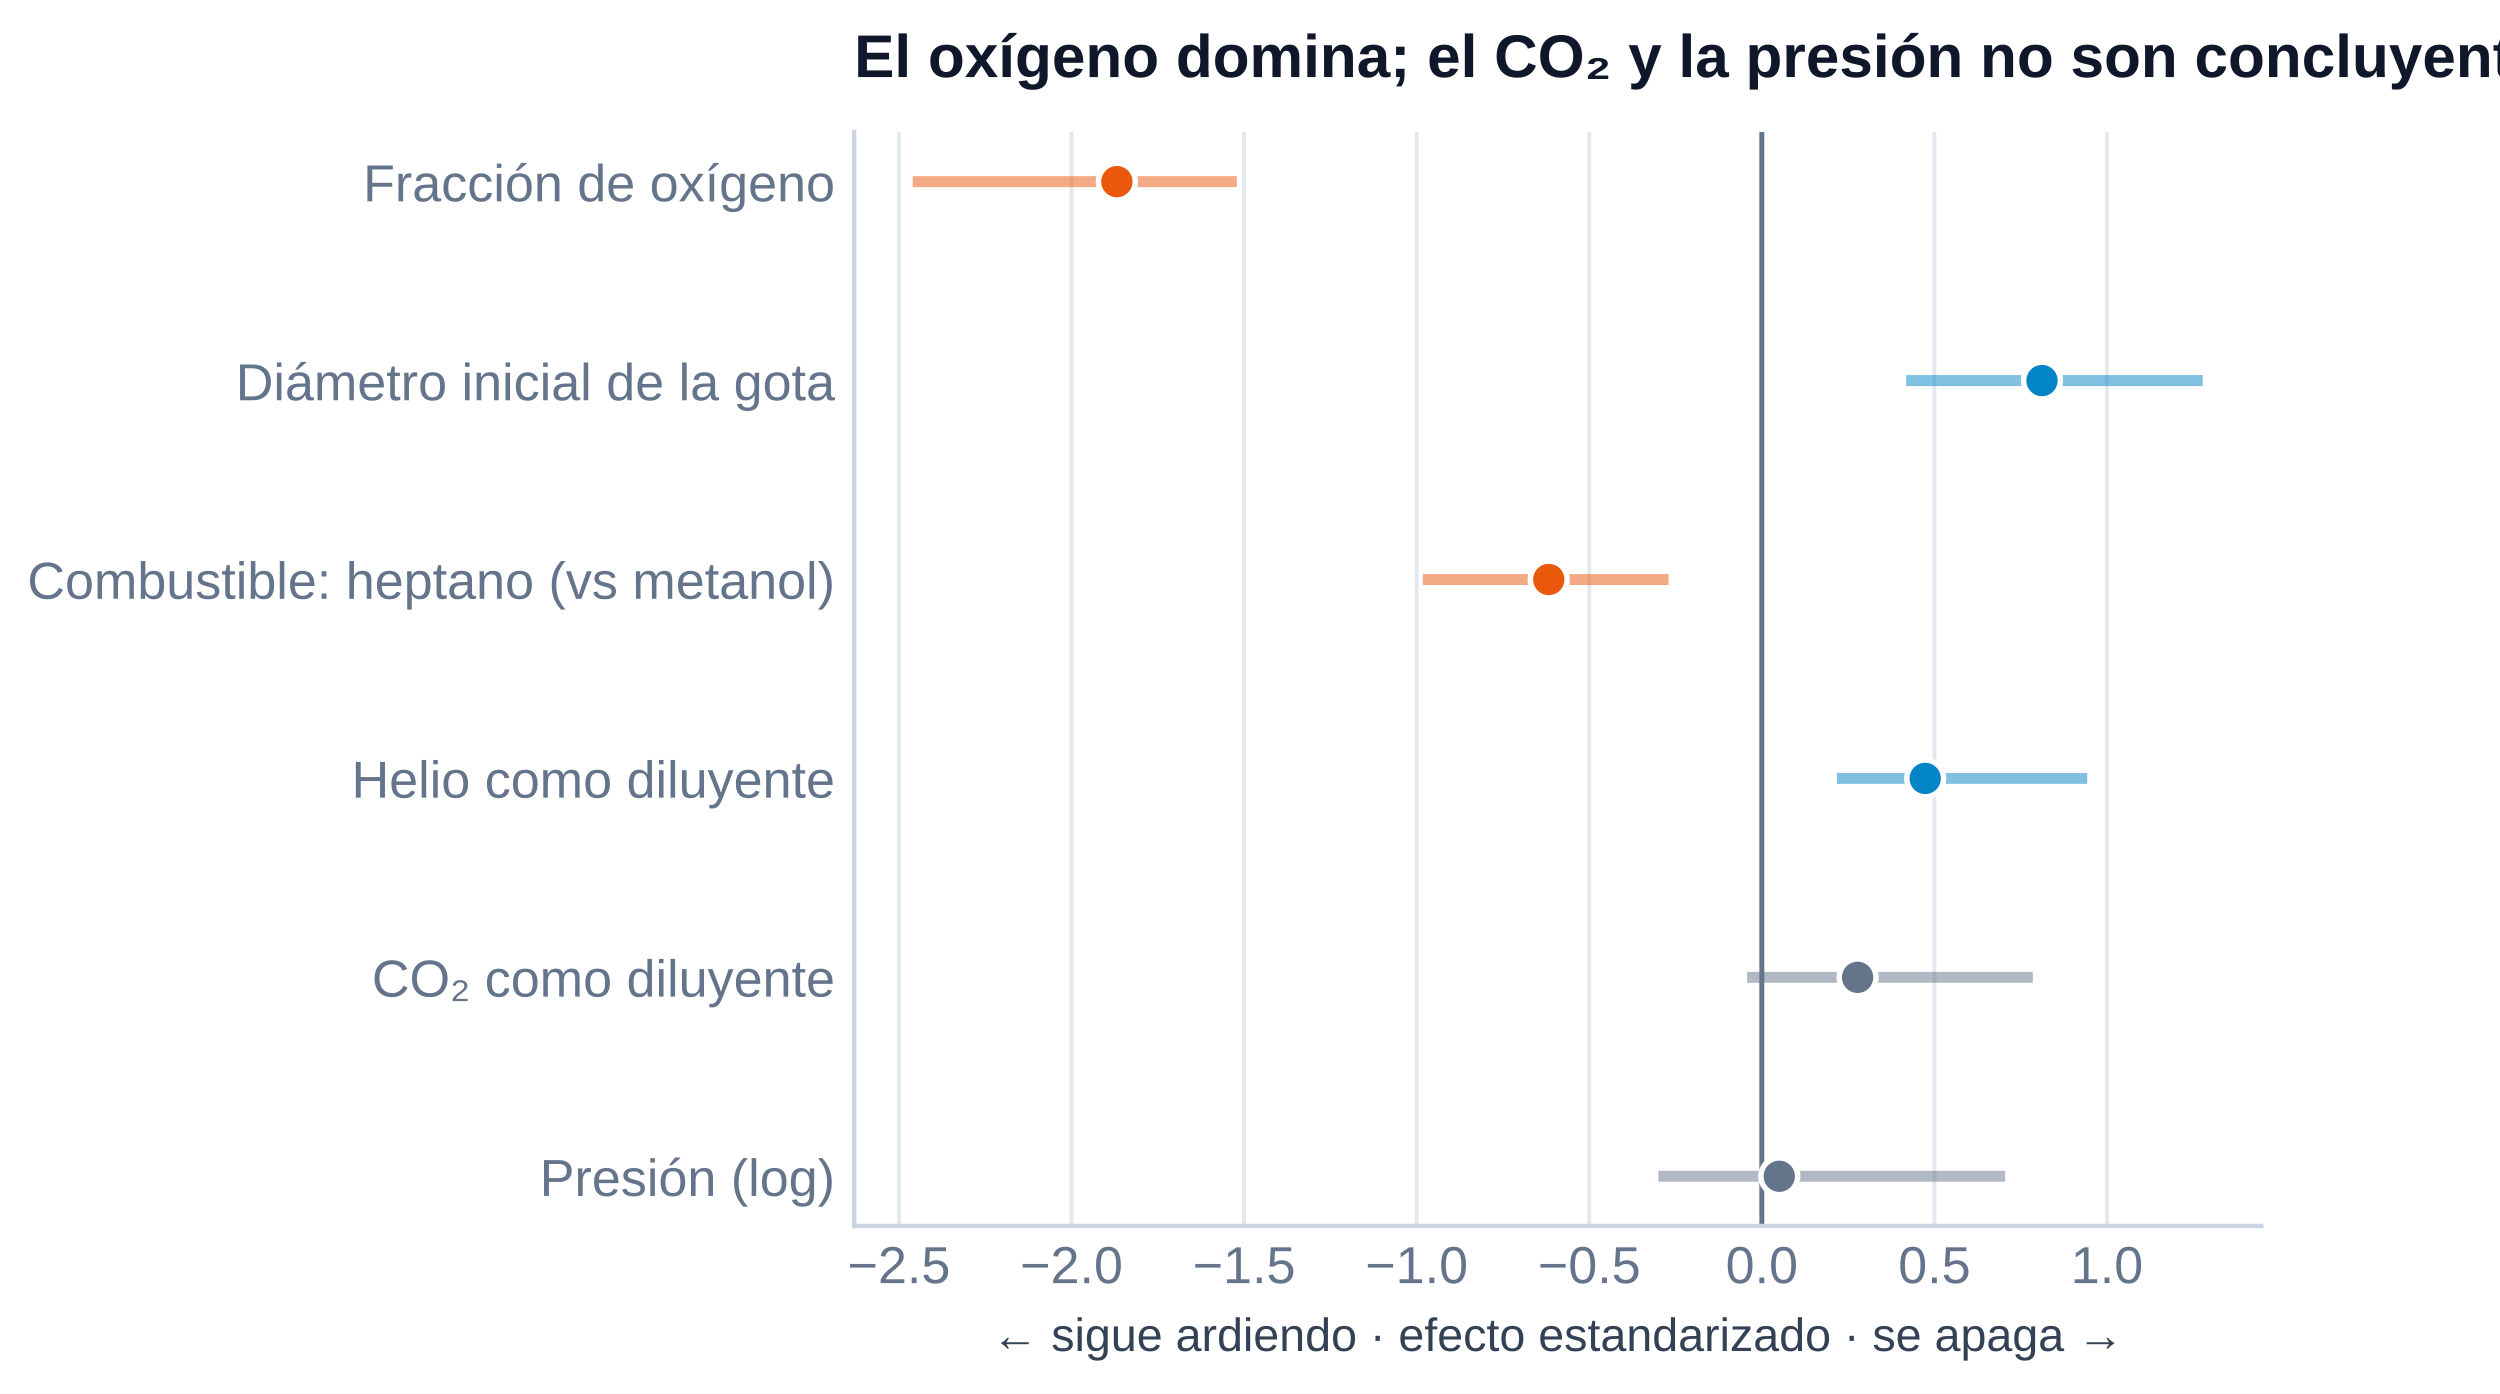
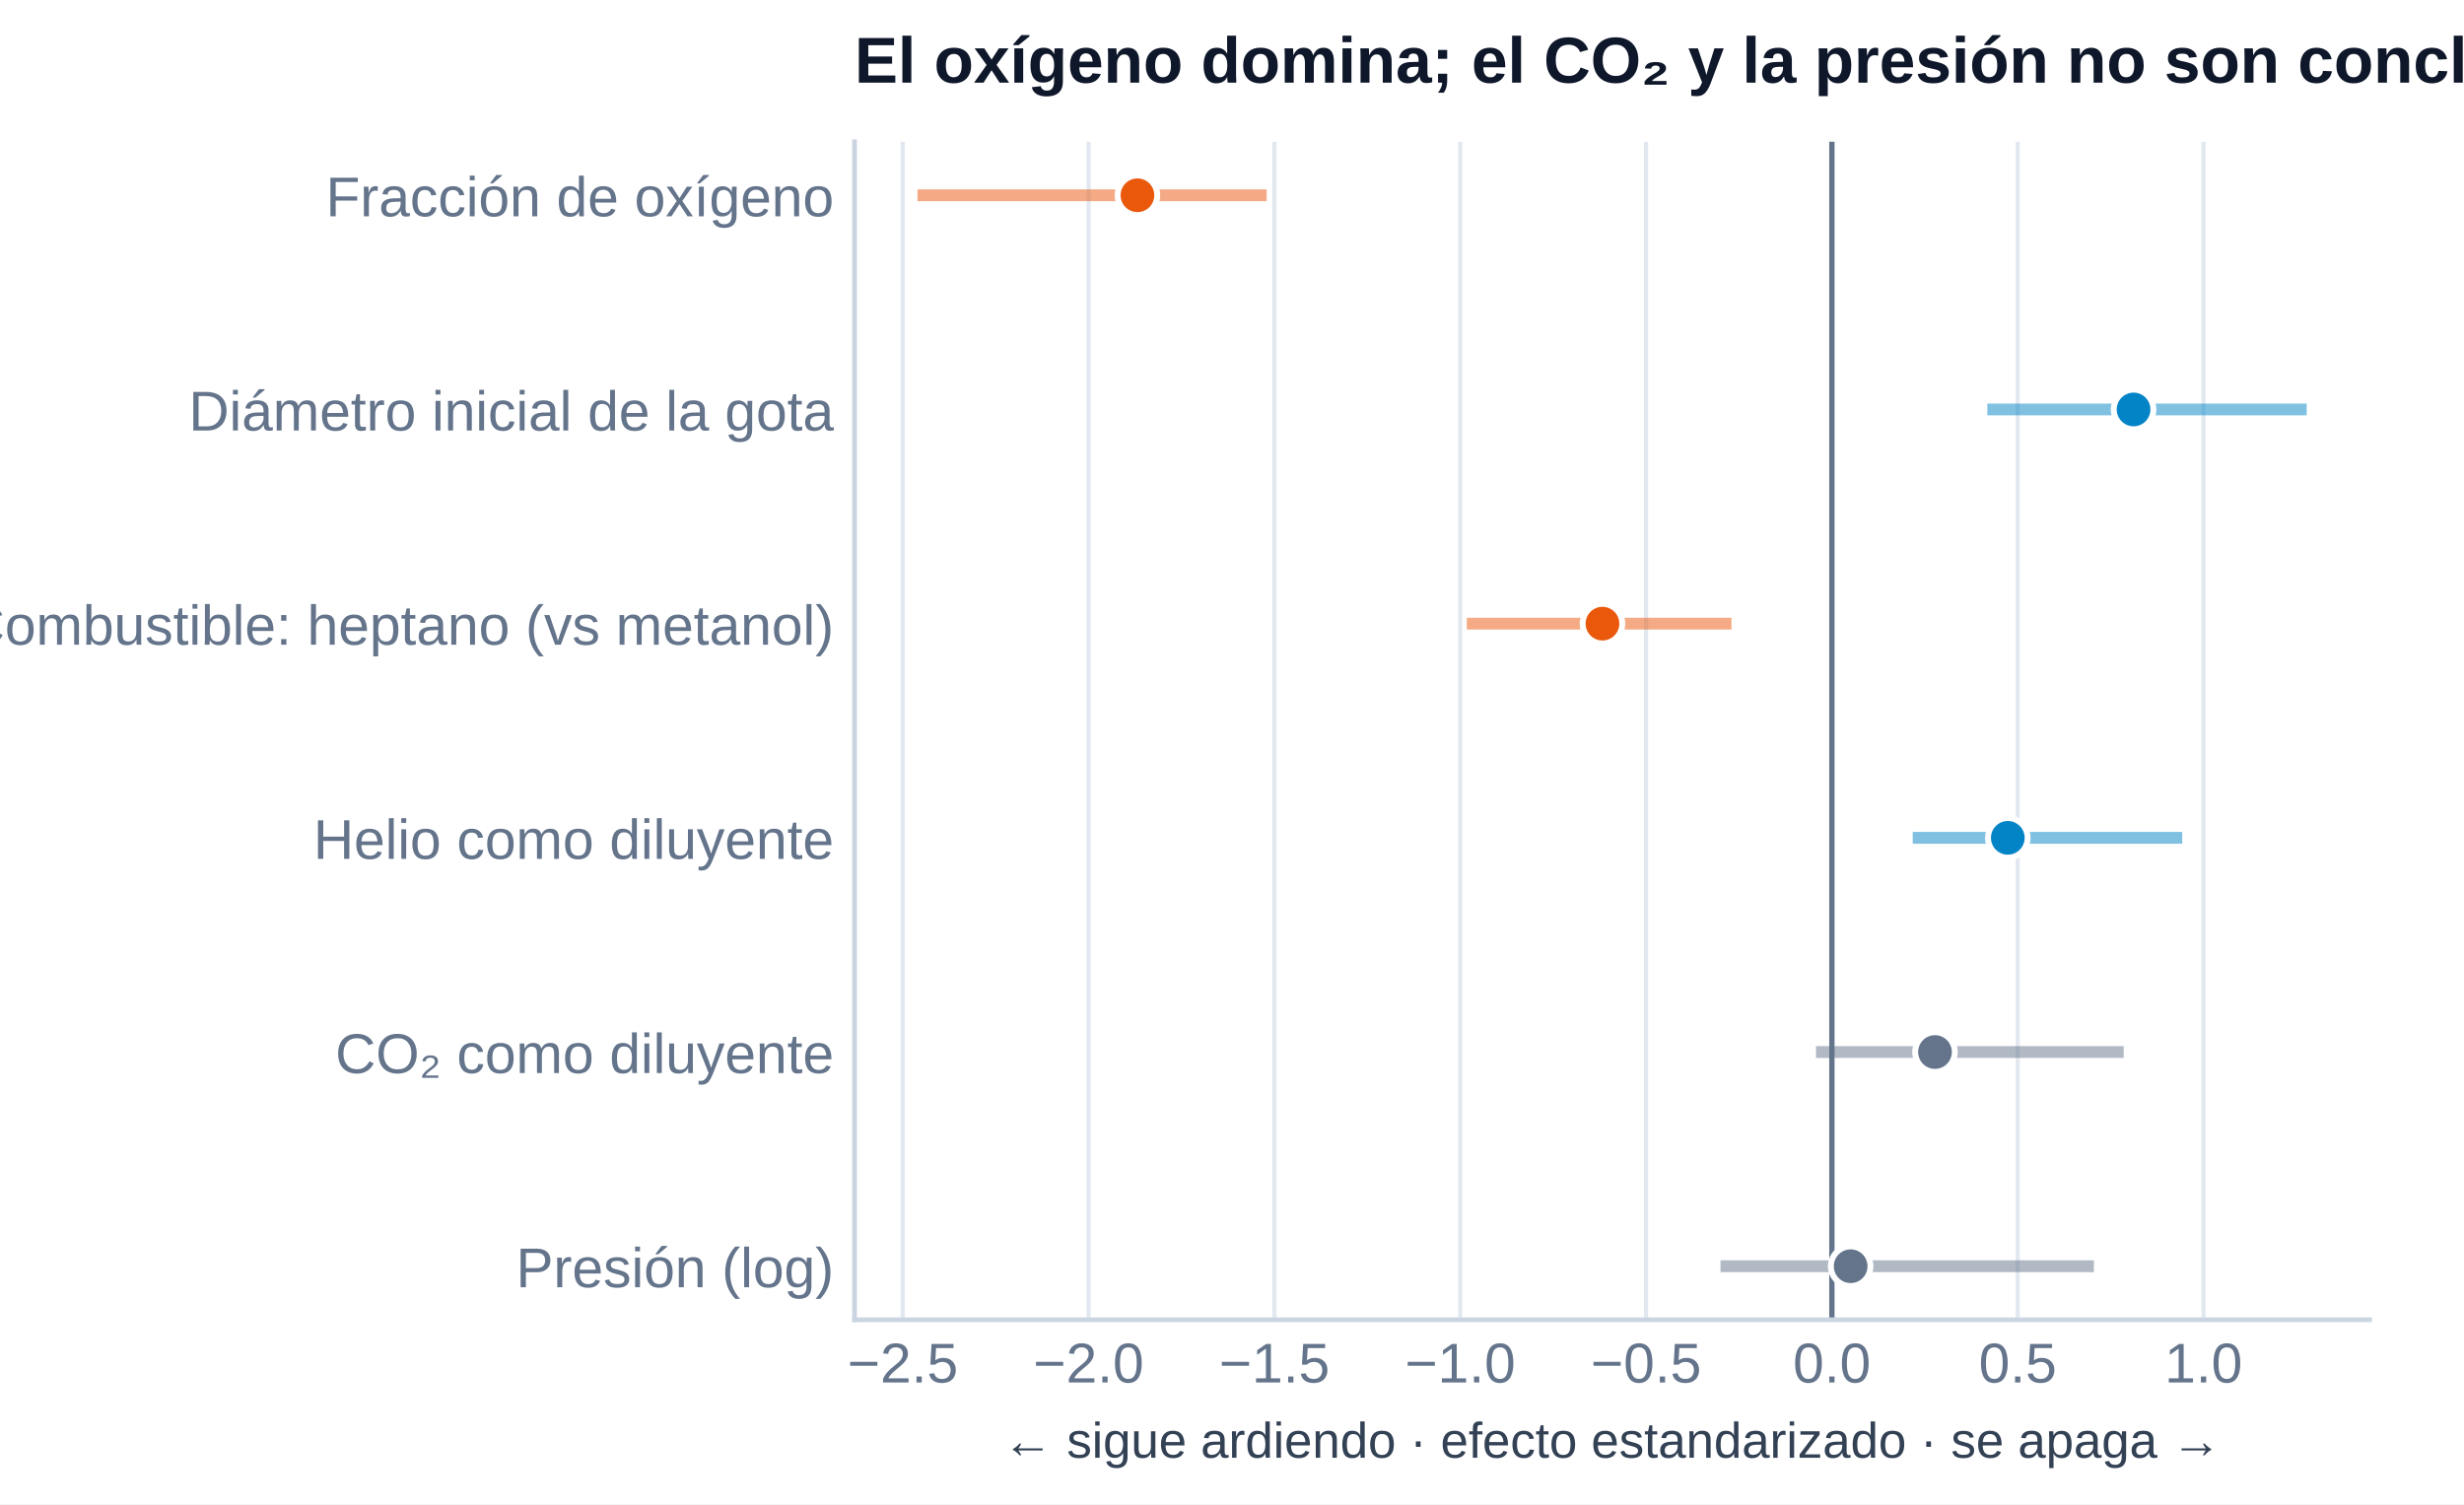
- <svg xmlns="http://www.w3.org/2000/svg" xmlns:xlink="http://www.w3.org/1999/xlink" width="456.05pt" height="254.206pt" viewBox="0 0 456.05 254.206" version="1.1">
+ <svg xmlns="http://www.w3.org/2000/svg" xmlns:xlink="http://www.w3.org/1999/xlink" width="417.446pt" height="254.854pt" viewBox="0 0 417.446 254.854" version="1.1">
  <defs>
    <style type="text/css">*{stroke-linejoin: round; stroke-linecap: butt}</style>
  </defs>
  <g id="figure_1">
    <g id="patch_1">
-       <path d="M 0 254.206  L 456.05 254.206  L 456.05 0  L 0 0  z " style="fill: #ffffff" />
+       <path d="M 0 254.854  L 417.446 254.854  L 417.446 0  L 0 0  z " style="fill: #ffffff" />
    </g>
    <g id="axes_1">
      <g id="patch_2">
-         <path d="M 155.817 223.647  L 412.497 223.647  L 412.497 24.063  L 155.817 24.063  z " style="fill: #ffffff" />
+         <path d="M 144.778 223.594  L 401.457 223.594  L 401.457 24.01  L 144.778 24.01  z " style="fill: #ffffff" />
      </g>
      <g id="matplotlib.axis_1">
        <g id="xtick_1">
          <g id="line2d_1">
-             <path d="M 163.985 223.647  L 163.985 24.063  " clip-path="url(#p979456b87a)" style="fill: none; stroke: #e2e8f0; stroke-width: 0.7; stroke-linecap: square" />
+             <path d="M 152.945 223.594  L 152.945 24.01  " clip-path="url(#p76f3433677)" style="fill: none; stroke: #e2e8f0; stroke-width: 0.7; stroke-linecap: square" />
          </g>
          <g id="line2d_2" />
          <g id="text_1">
-             <text style="font-size: 9.5px; font-family: 'Segoe UI', 'Calibri', 'Arial', 'DejaVu Sans'; text-anchor: middle; fill: #64748b" x="163.985" y="234.064" transform="rotate(-0 163.9846 234.0635)">−2.5</text>
+             <text style="font-size: 9.5px; font-family: 'Segoe UI', 'Calibri', 'Carlito', 'Arial', 'Liberation Sans', 'DejaVu Sans'; text-anchor: middle; fill: #64748b" x="152.945" y="234.219" transform="rotate(-0 152.9453 234.219)">−2.5</text>
          </g>
        </g>
        <g id="xtick_2">
          <g id="line2d_3">
-             <path d="M 195.466 223.647  L 195.466 24.063  " clip-path="url(#p979456b87a)" style="fill: none; stroke: #e2e8f0; stroke-width: 0.7; stroke-linecap: square" />
+             <path d="M 184.427 223.594  L 184.427 24.01  " clip-path="url(#p76f3433677)" style="fill: none; stroke: #e2e8f0; stroke-width: 0.7; stroke-linecap: square" />
          </g>
          <g id="line2d_4" />
          <g id="text_2">
-             <text style="font-size: 9.5px; font-family: 'Segoe UI', 'Calibri', 'Arial', 'DejaVu Sans'; text-anchor: middle; fill: #64748b" x="195.466" y="234.064" transform="rotate(-0 195.4665 234.0635)">−2.0</text>
+             <text style="font-size: 9.5px; font-family: 'Segoe UI', 'Calibri', 'Carlito', 'Arial', 'Liberation Sans', 'DejaVu Sans'; text-anchor: middle; fill: #64748b" x="184.427" y="234.219" transform="rotate(-0 184.4272 234.219)">−2.0</text>
          </g>
        </g>
        <g id="xtick_3">
          <g id="line2d_5">
-             <path d="M 226.948 223.647  L 226.948 24.063  " clip-path="url(#p979456b87a)" style="fill: none; stroke: #e2e8f0; stroke-width: 0.7; stroke-linecap: square" />
+             <path d="M 215.909 223.594  L 215.909 24.01  " clip-path="url(#p76f3433677)" style="fill: none; stroke: #e2e8f0; stroke-width: 0.7; stroke-linecap: square" />
          </g>
          <g id="line2d_6" />
          <g id="text_3">
-             <text style="font-size: 9.5px; font-family: 'Segoe UI', 'Calibri', 'Arial', 'DejaVu Sans'; text-anchor: middle; fill: #64748b" x="226.948" y="234.064" transform="rotate(-0 226.9483 234.0635)">−1.5</text>
+             <text style="font-size: 9.5px; font-family: 'Segoe UI', 'Calibri', 'Carlito', 'Arial', 'Liberation Sans', 'DejaVu Sans'; text-anchor: middle; fill: #64748b" x="215.909" y="234.219" transform="rotate(-0 215.909 234.219)">−1.5</text>
          </g>
        </g>
        <g id="xtick_4">
          <g id="line2d_7">
-             <path d="M 258.43 223.647  L 258.43 24.063  " clip-path="url(#p979456b87a)" style="fill: none; stroke: #e2e8f0; stroke-width: 0.7; stroke-linecap: square" />
+             <path d="M 247.391 223.594  L 247.391 24.01  " clip-path="url(#p76f3433677)" style="fill: none; stroke: #e2e8f0; stroke-width: 0.7; stroke-linecap: square" />
          </g>
          <g id="line2d_8" />
          <g id="text_4">
-             <text style="font-size: 9.5px; font-family: 'Segoe UI', 'Calibri', 'Arial', 'DejaVu Sans'; text-anchor: middle; fill: #64748b" x="258.43" y="234.064" transform="rotate(-0 258.4302 234.0635)">−1.0</text>
+             <text style="font-size: 9.5px; font-family: 'Segoe UI', 'Calibri', 'Carlito', 'Arial', 'Liberation Sans', 'DejaVu Sans'; text-anchor: middle; fill: #64748b" x="247.391" y="234.219" transform="rotate(-0 247.3909 234.219)">−1.0</text>
          </g>
        </g>
        <g id="xtick_5">
          <g id="line2d_9">
-             <path d="M 289.912 223.647  L 289.912 24.063  " clip-path="url(#p979456b87a)" style="fill: none; stroke: #e2e8f0; stroke-width: 0.7; stroke-linecap: square" />
+             <path d="M 278.873 223.594  L 278.873 24.01  " clip-path="url(#p76f3433677)" style="fill: none; stroke: #e2e8f0; stroke-width: 0.7; stroke-linecap: square" />
          </g>
          <g id="line2d_10" />
          <g id="text_5">
-             <text style="font-size: 9.5px; font-family: 'Segoe UI', 'Calibri', 'Arial', 'DejaVu Sans'; text-anchor: middle; fill: #64748b" x="289.912" y="234.064" transform="rotate(-0 289.912 234.0635)">−0.5</text>
+             <text style="font-size: 9.5px; font-family: 'Segoe UI', 'Calibri', 'Carlito', 'Arial', 'Liberation Sans', 'DejaVu Sans'; text-anchor: middle; fill: #64748b" x="278.873" y="234.219" transform="rotate(-0 278.8727 234.219)">−0.5</text>
          </g>
        </g>
        <g id="xtick_6">
          <g id="line2d_11">
-             <path d="M 321.394 223.647  L 321.394 24.063  " clip-path="url(#p979456b87a)" style="fill: none; stroke: #e2e8f0; stroke-width: 0.7; stroke-linecap: square" />
+             <path d="M 310.355 223.594  L 310.355 24.01  " clip-path="url(#p76f3433677)" style="fill: none; stroke: #e2e8f0; stroke-width: 0.7; stroke-linecap: square" />
          </g>
          <g id="line2d_12" />
          <g id="text_6">
-             <text style="font-size: 9.5px; font-family: 'Segoe UI', 'Calibri', 'Arial', 'DejaVu Sans'; text-anchor: middle; fill: #64748b" x="321.394" y="234.064" transform="rotate(-0 321.3939 234.0635)">0.0</text>
+             <text style="font-size: 9.5px; font-family: 'Segoe UI', 'Calibri', 'Carlito', 'Arial', 'Liberation Sans', 'DejaVu Sans'; text-anchor: middle; fill: #64748b" x="310.355" y="234.219" transform="rotate(-0 310.3546 234.219)">0.0</text>
          </g>
        </g>
        <g id="xtick_7">
          <g id="line2d_13">
-             <path d="M 352.876 223.647  L 352.876 24.063  " clip-path="url(#p979456b87a)" style="fill: none; stroke: #e2e8f0; stroke-width: 0.7; stroke-linecap: square" />
+             <path d="M 341.836 223.594  L 341.836 24.01  " clip-path="url(#p76f3433677)" style="fill: none; stroke: #e2e8f0; stroke-width: 0.7; stroke-linecap: square" />
          </g>
          <g id="line2d_14" />
          <g id="text_7">
-             <text style="font-size: 9.5px; font-family: 'Segoe UI', 'Calibri', 'Arial', 'DejaVu Sans'; text-anchor: middle; fill: #64748b" x="352.876" y="234.064" transform="rotate(-0 352.8757 234.0635)">0.5</text>
+             <text style="font-size: 9.5px; font-family: 'Segoe UI', 'Calibri', 'Carlito', 'Arial', 'Liberation Sans', 'DejaVu Sans'; text-anchor: middle; fill: #64748b" x="341.836" y="234.219" transform="rotate(-0 341.8364 234.219)">0.5</text>
          </g>
        </g>
        <g id="xtick_8">
          <g id="line2d_15">
-             <path d="M 384.358 223.647  L 384.358 24.063  " clip-path="url(#p979456b87a)" style="fill: none; stroke: #e2e8f0; stroke-width: 0.7; stroke-linecap: square" />
+             <path d="M 373.318 223.594  L 373.318 24.01  " clip-path="url(#p76f3433677)" style="fill: none; stroke: #e2e8f0; stroke-width: 0.7; stroke-linecap: square" />
          </g>
          <g id="line2d_16" />
          <g id="text_8">
-             <text style="font-size: 9.5px; font-family: 'Segoe UI', 'Calibri', 'Arial', 'DejaVu Sans'; text-anchor: middle; fill: #64748b" x="384.358" y="234.064" transform="rotate(-0 384.3576 234.0635)">1.0</text>
+             <text style="font-size: 9.5px; font-family: 'Segoe UI', 'Calibri', 'Carlito', 'Arial', 'Liberation Sans', 'DejaVu Sans'; text-anchor: middle; fill: #64748b" x="373.318" y="234.219" transform="rotate(-0 373.3183 234.219)">1.0</text>
          </g>
        </g>
        <g id="text_9">
-           <text style="font-size: 8.5px; font-family: 'Segoe UI', 'Calibri', 'Arial', 'DejaVu Sans'; text-anchor: middle; fill: #334155" x="284.157" y="246.446" transform="rotate(-0 284.1568 246.4458)">← sigue ardiendo · efecto estandarizado · se apaga →</text>
+           <text style="font-size: 8.5px; font-family: 'Segoe UI', 'Calibri', 'Carlito', 'Arial', 'Liberation Sans', 'DejaVu Sans'; text-anchor: middle; fill: #334155" x="273.118" y="246.969" transform="rotate(-0 273.1175 246.969)">← sigue ardiendo · efecto estandarizado · se apaga →</text>
        </g>
      </g>
      <g id="matplotlib.axis_2">
        <g id="ytick_1">
          <g id="line2d_17" />
          <g id="text_10">
-             <text style="font-size: 9.5px; font-family: 'Segoe UI', 'Calibri', 'Arial', 'DejaVu Sans'; text-anchor: end; fill: #64748b" x="152.317" y="218.161" transform="rotate(-0 152.3168 218.1608)">Presión (log)</text>
+             <text style="font-size: 9.5px; font-family: 'Segoe UI', 'Calibri', 'Carlito', 'Arial', 'Liberation Sans', 'DejaVu Sans'; text-anchor: end; fill: #64748b" x="141.278" y="218.084" transform="rotate(-0 141.2775 218.0845)">Presión (log)</text>
          </g>
        </g>
        <g id="ytick_2">
          <g id="line2d_18" />
          <g id="text_11">
-             <text style="font-size: 9.5px; font-family: 'Segoe UI', 'Calibri', 'Arial', 'DejaVu Sans'; text-anchor: end; fill: #64748b" x="152.317" y="181.804" transform="rotate(-0 152.3168 181.8038)">CO₂ como diluyente</text>
+             <text style="font-size: 9.5px; font-family: 'Segoe UI', 'Calibri', 'Carlito', 'Arial', 'Liberation Sans', 'DejaVu Sans'; text-anchor: end; fill: #64748b" x="141.278" y="181.797" transform="rotate(-0 141.2775 181.7965)">CO₂ como diluyente</text>
          </g>
        </g>
        <g id="ytick_3">
          <g id="line2d_19" />
          <g id="text_12">
-             <text style="font-size: 9.5px; font-family: 'Segoe UI', 'Calibri', 'Arial', 'DejaVu Sans'; text-anchor: end; fill: #64748b" x="152.317" y="145.516" transform="rotate(-0 152.3168 145.5158)">Helio como diluyente</text>
+             <text style="font-size: 9.5px; font-family: 'Segoe UI', 'Calibri', 'Carlito', 'Arial', 'Liberation Sans', 'DejaVu Sans'; text-anchor: end; fill: #64748b" x="141.278" y="145.508" transform="rotate(-0 141.2775 145.5085)">Helio como diluyente</text>
          </g>
        </g>
        <g id="ytick_4">
          <g id="line2d_20" />
          <g id="text_13">
-             <text style="font-size: 9.5px; font-family: 'Segoe UI', 'Calibri', 'Arial', 'DejaVu Sans'; text-anchor: end; fill: #64748b" x="152.317" y="109.228" transform="rotate(-0 152.3168 109.2278)">Combustible: heptano (vs metanol)</text>
+             <text style="font-size: 9.5px; font-family: 'Segoe UI', 'Calibri', 'Carlito', 'Arial', 'Liberation Sans', 'DejaVu Sans'; text-anchor: end; fill: #64748b" x="141.278" y="109.221" transform="rotate(-0 141.2775 109.2205)">Combustible: heptano (vs metanol)</text>
          </g>
        </g>
        <g id="ytick_5">
          <g id="line2d_21" />
          <g id="text_14">
-             <text style="font-size: 9.5px; font-family: 'Segoe UI', 'Calibri', 'Arial', 'DejaVu Sans'; text-anchor: end; fill: #64748b" x="152.317" y="73.009" transform="rotate(-0 152.3168 73.00879)">Diámetro inicial de la gota</text>
+             <text style="font-size: 9.5px; font-family: 'Segoe UI', 'Calibri', 'Carlito', 'Arial', 'Liberation Sans', 'DejaVu Sans'; text-anchor: end; fill: #64748b" x="141.278" y="72.933" transform="rotate(-0 141.2775 72.9325)">Diámetro inicial de la gota</text>
          </g>
        </g>
        <g id="ytick_6">
          <g id="line2d_22" />
          <g id="text_15">
-             <text style="font-size: 9.5px; font-family: 'Segoe UI', 'Calibri', 'Arial', 'DejaVu Sans'; text-anchor: end; fill: #64748b" x="152.317" y="36.721" transform="rotate(-0 152.3168 36.72079)">Fracción de oxígeno</text>
+             <text style="font-size: 9.5px; font-family: 'Segoe UI', 'Calibri', 'Carlito', 'Arial', 'Liberation Sans', 'DejaVu Sans'; text-anchor: end; fill: #64748b" x="141.278" y="36.645" transform="rotate(-0 141.2775 36.6445)">Fracción de oxígeno</text>
          </g>
        </g>
      </g>
      <g id="line2d_23">
-         <path d="M 303.524 214.575  L 364.782 214.575  " clip-path="url(#p979456b87a)" style="fill: none; stroke: #64748b; stroke-opacity: 0.5; stroke-width: 2; stroke-linecap: square" />
+         <path d="M 292.485 214.522  L 353.742 214.522  " clip-path="url(#p76f3433677)" style="fill: none; stroke: #64748b; stroke-opacity: 0.5; stroke-width: 2; stroke-linecap: square" />
      </g>
      <g id="line2d_24">
-         <path d="M 319.704 178.287  L 369.83 178.287  " clip-path="url(#p979456b87a)" style="fill: none; stroke: #64748b; stroke-opacity: 0.5; stroke-width: 2; stroke-linecap: square" />
+         <path d="M 308.664 178.234  L 358.791 178.234  " clip-path="url(#p76f3433677)" style="fill: none; stroke: #64748b; stroke-opacity: 0.5; stroke-width: 2; stroke-linecap: square" />
      </g>
      <g id="line2d_25">
-         <path d="M 336.089 141.999  L 379.749 141.999  " clip-path="url(#p979456b87a)" style="fill: none; stroke: #0284c7; stroke-opacity: 0.5; stroke-width: 2; stroke-linecap: square" />
+         <path d="M 325.05 141.946  L 368.71 141.946  " clip-path="url(#p76f3433677)" style="fill: none; stroke: #0284c7; stroke-opacity: 0.5; stroke-width: 2; stroke-linecap: square" />
      </g>
      <g id="line2d_26">
-         <path d="M 260.536 105.711  L 303.388 105.711  " clip-path="url(#p979456b87a)" style="fill: none; stroke: #ea580c; stroke-opacity: 0.5; stroke-width: 2; stroke-linecap: square" />
+         <path d="M 249.497 105.658  L 292.349 105.658  " clip-path="url(#p76f3433677)" style="fill: none; stroke: #ea580c; stroke-opacity: 0.5; stroke-width: 2; stroke-linecap: square" />
      </g>
      <g id="line2d_27">
-         <path d="M 348.728 69.423  L 400.83 69.423  " clip-path="url(#p979456b87a)" style="fill: none; stroke: #0284c7; stroke-opacity: 0.5; stroke-width: 2; stroke-linecap: square" />
+         <path d="M 337.689 69.37  L 389.79 69.37  " clip-path="url(#p76f3433677)" style="fill: none; stroke: #0284c7; stroke-opacity: 0.5; stroke-width: 2; stroke-linecap: square" />
      </g>
      <g id="line2d_28">
-         <path d="M 167.484 33.135  L 224.633 33.135  " clip-path="url(#p979456b87a)" style="fill: none; stroke: #ea580c; stroke-opacity: 0.5; stroke-width: 2; stroke-linecap: square" />
+         <path d="M 156.445 33.082  L 213.594 33.082  " clip-path="url(#p76f3433677)" style="fill: none; stroke: #ea580c; stroke-opacity: 0.5; stroke-width: 2; stroke-linecap: square" />
      </g>
      <g id="line2d_29">
-         <path d="M 321.394 223.647  L 321.394 24.063  " clip-path="url(#p979456b87a)" style="fill: none; stroke: #64748b; stroke-width: 0.9; stroke-linecap: square" />
+         <path d="M 310.355 223.594  L 310.355 24.01  " clip-path="url(#p76f3433677)" style="fill: none; stroke: #64748b; stroke-width: 0.9; stroke-linecap: square" />
      </g>
      <g id="patch_3">
-         <path d="M 155.817 223.647  L 155.817 24.063  " style="fill: none; stroke: #cbd5e1; stroke-width: 0.8; stroke-linejoin: miter; stroke-linecap: square" />
+         <path d="M 144.778 223.594  L 144.778 24.01  " style="fill: none; stroke: #cbd5e1; stroke-width: 0.8; stroke-linejoin: miter; stroke-linecap: square" />
      </g>
      <g id="patch_4">
-         <path d="M 155.817 223.647  L 412.497 223.647  " style="fill: none; stroke: #cbd5e1; stroke-width: 0.8; stroke-linejoin: miter; stroke-linecap: square" />
+         <path d="M 144.778 223.594  L 401.457 223.594  " style="fill: none; stroke: #cbd5e1; stroke-width: 0.8; stroke-linejoin: miter; stroke-linecap: square" />
      </g>
      <g id="PathCollection_1">
        <defs>
-           <path id="m72b0665f68" d="M 0 3.354  C 0.89 3.354 1.743 3.001 2.372 2.372  C 3.001 1.743 3.354 0.89 3.354 0  C 3.354 -0.89 3.001 -1.743 2.372 -2.372  C 1.743 -3.001 0.89 -3.354 0 -3.354  C -0.89 -3.354 -1.743 -3.001 -2.372 -2.372  C -3.001 -1.743 -3.354 -0.89 -3.354 0  C -3.354 0.89 -3.001 1.743 -2.372 2.372  C -1.743 3.001 -0.89 3.354 0 3.354  z " style="stroke: #ffffff" />
+           <path id="me3289a84ec" d="M 0 3.354  C 0.89 3.354 1.743 3.001 2.372 2.372  C 3.001 1.743 3.354 0.89 3.354 0  C 3.354 -0.89 3.001 -1.743 2.372 -2.372  C 1.743 -3.001 0.89 -3.354 0 -3.354  C -0.89 -3.354 -1.743 -3.001 -2.372 -2.372  C -3.001 -1.743 -3.354 -0.89 -3.354 0  C -3.354 0.89 -3.001 1.743 -2.372 2.372  C -1.743 3.001 -0.89 3.354 0 3.354  z " style="stroke: #ffffff" />
        </defs>
-         <g clip-path="url(#p979456b87a)">
-           <use xlink:href="#m72b0665f68" x="324.576" y="214.575" style="fill: #64748b; stroke: #ffffff" />
+         <g clip-path="url(#p76f3433677)">
+           <use xlink:href="#me3289a84ec" x="313.536" y="214.522" style="fill: #64748b; stroke: #ffffff" />
        </g>
      </g>
      <g id="PathCollection_2">
-         <g clip-path="url(#p979456b87a)">
-           <use xlink:href="#m72b0665f68" x="338.861" y="178.287" style="fill: #64748b; stroke: #ffffff" />
+         <g clip-path="url(#p76f3433677)">
+           <use xlink:href="#me3289a84ec" x="327.822" y="178.234" style="fill: #64748b; stroke: #ffffff" />
        </g>
      </g>
      <g id="PathCollection_3">
        <defs>
-           <path id="ma0308bf5fe" d="M 0 3.354  C 0.89 3.354 1.743 3.001 2.372 2.372  C 3.001 1.743 3.354 0.89 3.354 0  C 3.354 -0.89 3.001 -1.743 2.372 -2.372  C 1.743 -3.001 0.89 -3.354 0 -3.354  C -0.89 -3.354 -1.743 -3.001 -2.372 -2.372  C -3.001 -1.743 -3.354 -0.89 -3.354 0  C -3.354 0.89 -3.001 1.743 -2.372 2.372  C -1.743 3.001 -0.89 3.354 0 3.354  z " style="stroke: #ffffff" />
+           <path id="mad802a1f02" d="M 0 3.354  C 0.89 3.354 1.743 3.001 2.372 2.372  C 3.001 1.743 3.354 0.89 3.354 0  C 3.354 -0.89 3.001 -1.743 2.372 -2.372  C 1.743 -3.001 0.89 -3.354 0 -3.354  C -0.89 -3.354 -1.743 -3.001 -2.372 -2.372  C -3.001 -1.743 -3.354 -0.89 -3.354 0  C -3.354 0.89 -3.001 1.743 -2.372 2.372  C -1.743 3.001 -0.89 3.354 0 3.354  z " style="stroke: #ffffff" />
        </defs>
-         <g clip-path="url(#p979456b87a)">
-           <use xlink:href="#ma0308bf5fe" x="351.196" y="141.999" style="fill: #0284c7; stroke: #ffffff" />
+         <g clip-path="url(#p76f3433677)">
+           <use xlink:href="#mad802a1f02" x="340.157" y="141.946" style="fill: #0284c7; stroke: #ffffff" />
        </g>
      </g>
      <g id="PathCollection_4">
        <defs>
-           <path id="m1aec22422f" d="M 0 3.354  C 0.89 3.354 1.743 3.001 2.372 2.372  C 3.001 1.743 3.354 0.89 3.354 0  C 3.354 -0.89 3.001 -1.743 2.372 -2.372  C 1.743 -3.001 0.89 -3.354 0 -3.354  C -0.89 -3.354 -1.743 -3.001 -2.372 -2.372  C -3.001 -1.743 -3.354 -0.89 -3.354 0  C -3.354 0.89 -3.001 1.743 -2.372 2.372  C -1.743 3.001 -0.89 3.354 0 3.354  z " style="stroke: #ffffff" />
+           <path id="m9d471a3646" d="M 0 3.354  C 0.89 3.354 1.743 3.001 2.372 2.372  C 3.001 1.743 3.354 0.89 3.354 0  C 3.354 -0.89 3.001 -1.743 2.372 -2.372  C 1.743 -3.001 0.89 -3.354 0 -3.354  C -0.89 -3.354 -1.743 -3.001 -2.372 -2.372  C -3.001 -1.743 -3.354 -0.89 -3.354 0  C -3.354 0.89 -3.001 1.743 -2.372 2.372  C -1.743 3.001 -0.89 3.354 0 3.354  z " style="stroke: #ffffff" />
        </defs>
-         <g clip-path="url(#p979456b87a)">
-           <use xlink:href="#m1aec22422f" x="282.525" y="105.711" style="fill: #ea580c; stroke: #ffffff" />
+         <g clip-path="url(#p76f3433677)">
+           <use xlink:href="#m9d471a3646" x="271.486" y="105.658" style="fill: #ea580c; stroke: #ffffff" />
        </g>
      </g>
      <g id="PathCollection_5">
-         <g clip-path="url(#p979456b87a)">
-           <use xlink:href="#ma0308bf5fe" x="372.504" y="69.423" style="fill: #0284c7; stroke: #ffffff" />
+         <g clip-path="url(#p76f3433677)">
+           <use xlink:href="#mad802a1f02" x="361.465" y="69.37" style="fill: #0284c7; stroke: #ffffff" />
        </g>
      </g>
      <g id="PathCollection_6">
-         <g clip-path="url(#p979456b87a)">
-           <use xlink:href="#m1aec22422f" x="203.742" y="33.135" style="fill: #ea580c; stroke: #ffffff" />
+         <g clip-path="url(#p76f3433677)">
+           <use xlink:href="#m9d471a3646" x="192.703" y="33.082" style="fill: #ea580c; stroke: #ffffff" />
        </g>
      </g>
      <g id="text_16">
-         <text style="font-weight: 600; font-size: 11px; font-family: 'Segoe UI', 'Calibri', 'Arial', 'DejaVu Sans'; text-anchor: start; fill: #0f172a" x="155.817" y="14.063" transform="rotate(-0 155.8168 14.06328)">El oxígeno domina; el CO₂ y la presión no son concluyentes</text>
+         <text style="font-weight: 600; font-size: 11px; font-family: 'Segoe UI', 'Calibri', 'Carlito', 'Arial', 'Liberation Sans', 'DejaVu Sans'; text-anchor: start; fill: #0f172a" x="144.778" y="14.01" transform="rotate(-0 144.7775 14.01)">El oxígeno domina; el CO₂ y la presión no son concluyentes</text>
      </g>
    </g>
  </g>
  <defs>
-     <clipPath id="p979456b87a">
-       <rect x="155.817" y="24.063" width="256.68" height="199.584" />
+     <clipPath id="p76f3433677">
+       <rect x="144.778" y="24.01" width="256.68" height="199.584" />
    </clipPath>
  </defs>
</svg>
